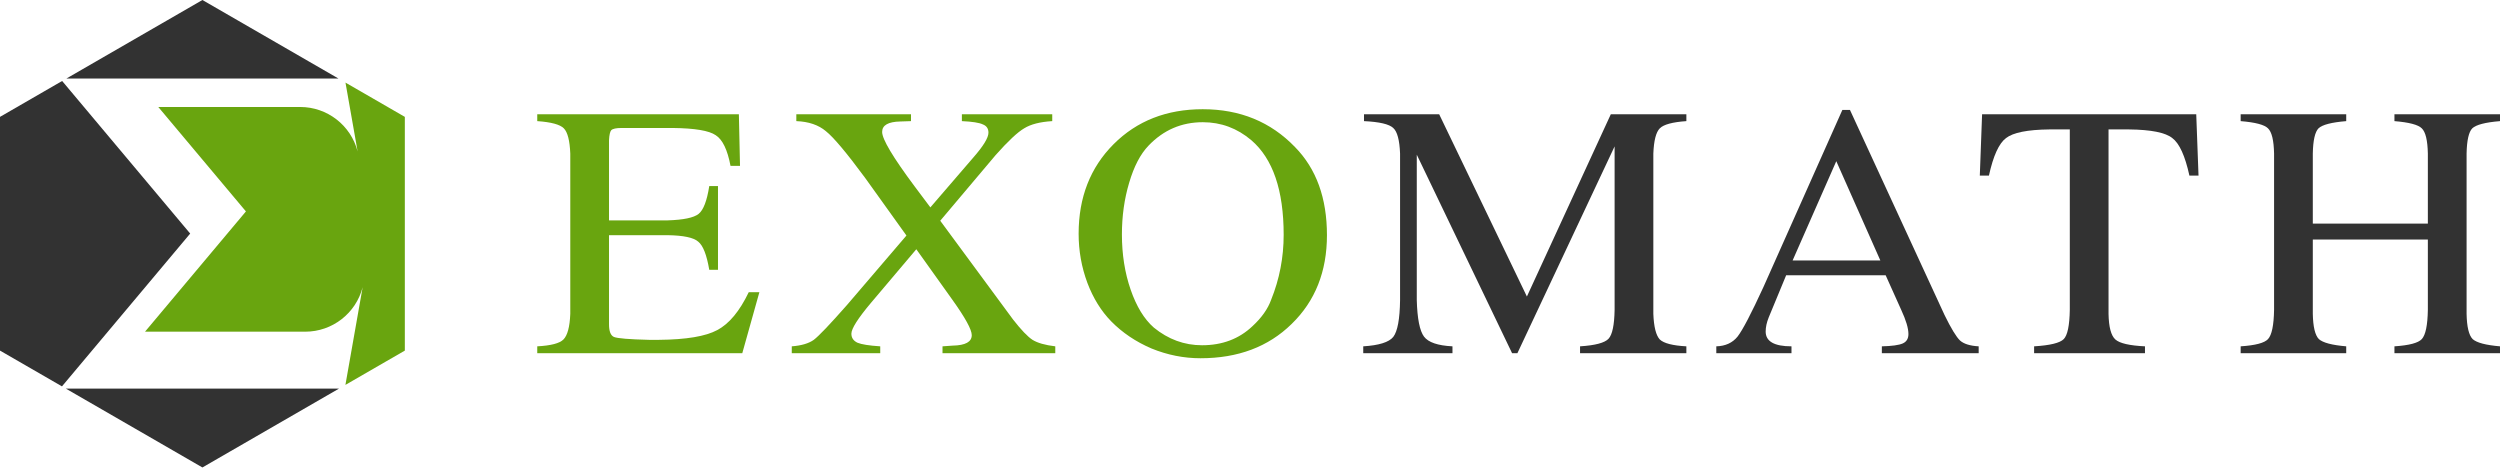
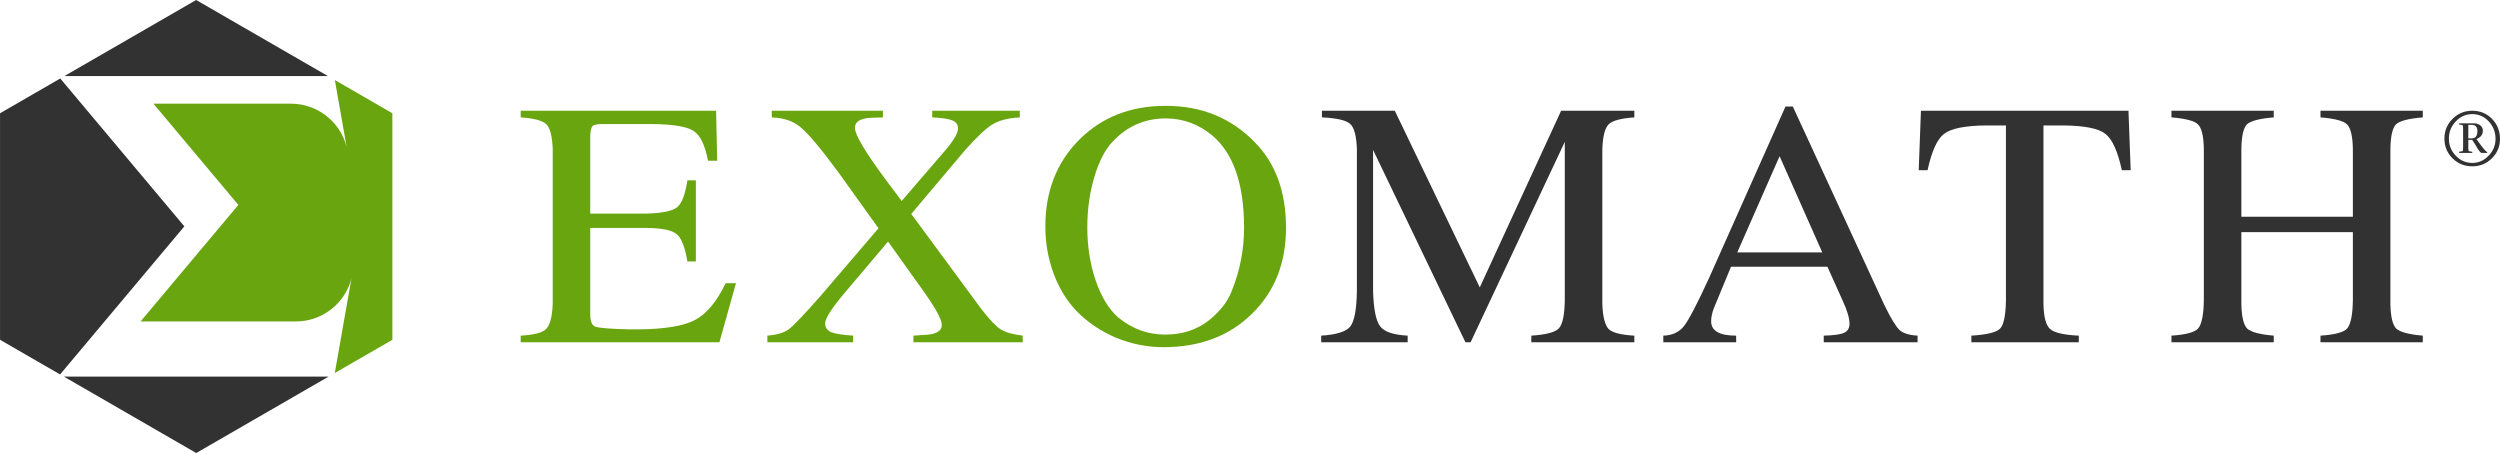
- <svg xmlns="http://www.w3.org/2000/svg" width="2021.314" height="377.953" version="1.1" id="svg46">
-   <defs id="defs22">
-     <marker id="DistanceX" orient="auto" refX="0" refY="0" style="overflow:visible">
-       <path d="M 3,-3 -3,3 M 0,-5 V 5" style="stroke:#000000;stroke-width:0.5" id="path4" />
-     </marker>
-     <pattern height="8" id="Hatch" patternUnits="userSpaceOnUse" width="8" x="0" y="0">
-       <path d="M8 4 l-4,4" linecap="square" stroke="#000000" stroke-width="0.25" id="path7" />
-       <path d="M6 2 l-4,4" linecap="square" stroke="#000000" stroke-width="0.25" id="path9" />
-       <path d="M4 0 l-4,4" linecap="square" stroke="#000000" stroke-width="0.25" id="path11" />
-     </pattern>
-     <symbol id="*MODEL_SPACE" />
-     <symbol id="*PAPER_SPACE" />
-     <symbol id="GENAXEH">
-       <path d="M -3.78,1122.52 H 3.78" style="fill:none;stroke:#000000" id="path16" />
-     </symbol>
-     <symbol id="_ACMFILLEDHALF">
-       <path d="m -3.78,1122.52 h 0.756" style="fill:none;stroke:#000000" id="path19" />
-     </symbol>
-   </defs>
-   <g id="g32" transform="translate(-2180,-330.1884)">
-     <g id="g892">
-       <g id="g882">
-         <path id="path849" style="font-style:normal;font-variant:normal;font-weight:normal;font-stretch:normal;font-size:39.04px;line-height:1.25;font-family:'Nimbus Roman No9 L';-inkscape-font-specification:'Nimbus Roman No9 L';letter-spacing:0px;word-spacing:0px;fill:#69a50f;fill-opacity:1;stroke:none;stroke-width:0.976" d="m 2793.976,566.437 -13.815,49.315 h -165.781 v -5.544 q 16.578,-0.875 21.183,-5.544 4.912,-4.961 5.526,-20.718 V 454.385 q -0.614,-15.757 -5.219,-20.426 -4.605,-4.669 -21.49,-5.836 v -5.544 h 163.018 l 0.921,41.728 h -7.675 q -3.684,-19.551 -11.973,-24.803 -7.982,-5.544 -34.691,-5.836 h -41.445 q -6.447,0 -8.289,1.751 -1.535,1.751 -1.842,8.17 v 64.78 h 47.278 q 19.341,-0.584 25.174,-5.252 5.833,-4.669 8.596,-22.469 h 7.061 v 67.698 h -7.061 q -3.07,-18.092 -8.903,-22.761 -5.526,-4.961 -24.867,-5.252 h -47.278 v 72.075 q 0,8.462 3.991,10.213 4.298,1.751 28.244,2.334 h 8.289 q 32.849,-0.292 46.971,-7.879 14.429,-7.587 25.481,-30.639 z" />
-         <path id="path851" style="font-style:normal;font-variant:normal;font-weight:normal;font-stretch:normal;font-size:39.04px;line-height:1.25;font-family:'Nimbus Roman No9 L';-inkscape-font-specification:'Nimbus Roman No9 L';letter-spacing:0px;word-spacing:0px;fill:#69a50f;fill-opacity:1;stroke:none;stroke-width:0.976" d="m 3030.769,422.578 v 5.544 q -14.736,0.875 -22.718,5.836 -7.982,4.669 -23.025,21.593 l -44.822,53.108 58.944,79.954 q 9.824,12.547 15.657,16.341 6.14,3.793 18.42,5.252 v 5.544 h -91.18 v -5.544 q 7.368,-0.584 8.289,-0.584 15.35,-0.292 15.35,-8.462 0,-6.711 -15.657,-28.597 l -29.165,-40.852 -36.533,43.187 q -15.964,18.967 -15.964,25.095 0,4.961 4.912,7.295 4.912,2.043 18.42,2.918 v 5.544 h -71.531 v -5.544 q 11.666,-0.875 17.806,-5.252 6.14,-4.669 26.709,-28.013 l 48.199,-56.318 -33.463,-46.688 q -22.411,-30.347 -31.621,-37.643 -8.903,-7.587 -23.946,-8.17 v -5.544 h 92.715 v 5.544 l -8.596,0.292 q -14.736,0.292 -14.736,8.462 0,8.754 26.095,43.77 l 12.894,17.216 34.691,-40.269 q 12.28,-14.007 12.28,-20.134 0,-4.961 -4.605,-6.711 -4.298,-2.043 -16.885,-2.626 v -5.544 z" />
-         <path id="path853" style="font-style:normal;font-variant:normal;font-weight:normal;font-stretch:normal;font-size:39.04px;line-height:1.25;font-family:'Nimbus Roman No9 L';-inkscape-font-specification:'Nimbus Roman No9 L';letter-spacing:0px;word-spacing:0px;fill:#69a50f;fill-opacity:1;stroke:none;stroke-width:0.976" d="m 3152.487,418.493 q 45.129,0 74.601,30.639 25.788,26.262 25.788,71.2 0,44.062 -28.551,71.783 -28.244,27.721 -73.68,27.721 -20.262,0 -39.603,-7.879 -19.034,-8.17 -32.542,-21.885 -12.28,-12.547 -19.341,-31.223 -7.061,-18.967 -7.061,-39.685 0,-44.062 28.244,-72.367 28.244,-28.305 72.145,-28.305 z m 0,10.505 q -25.788,0 -43.901,18.967 -9.824,10.213 -15.657,30.056 -5.833,19.551 -5.833,41.728 0,24.22 7.061,44.646 7.061,20.426 18.727,30.639 17.499,14.298 38.989,14.298 24.56,0 40.831,-15.466 11.052,-10.213 15.043,-21.302 10.131,-25.095 10.131,-52.524 0,-53.983 -26.095,-76.452 -17.192,-14.59 -39.296,-14.59 z" />
-         <path id="path855" style="font-style:normal;font-variant:normal;font-weight:normal;font-stretch:normal;font-size:39.04px;line-height:1.25;font-family:'Nimbus Roman No9 L';-inkscape-font-specification:'Nimbus Roman No9 L';letter-spacing:0px;word-spacing:0px;fill:#323232;fill-opacity:1;stroke:none;stroke-width:0.976" d="m 3543.473,422.578 v 5.544 q -16.885,1.167 -21.49,5.836 -4.605,4.669 -5.219,20.426 v 129.56 q 0.614,15.757 5.219,20.718 4.912,4.669 21.49,5.544 v 5.544 h -85.96 v -5.544 q 18.42,-1.167 23.025,-6.128 4.605,-4.961 4.912,-23.344 V 448.549 l -78.592,167.203 h -4.298 L 3325.502,455.26 V 572.856 q 0.614,22.469 5.833,29.472 5.219,7.003 23.025,7.879 v 5.544 h -72.145 v -5.544 q 19.034,-1.167 24.253,-7.587 5.219,-6.711 5.526,-29.764 V 454.385 q -0.614,-16.341 -5.526,-20.718 -4.912,-4.669 -23.639,-5.544 v -5.544 h 60.786 l 70.918,147.36 67.847,-147.36 z" />
-         <path id="path857" style="font-style:normal;font-variant:normal;font-weight:normal;font-stretch:normal;font-size:39.04px;line-height:1.25;font-family:'Nimbus Roman No9 L';-inkscape-font-specification:'Nimbus Roman No9 L';letter-spacing:0px;word-spacing:0px;fill:#323232;fill-opacity:1;stroke:none;stroke-width:0.976" d="m 3779.811,610.207 v 5.544 h -78.285 v -5.544 q 12.28,-0.292 16.885,-2.334 4.605,-2.043 4.605,-7.587 0,-7.003 -5.833,-19.551 l -12.587,-28.013 h -80.434 l -14.122,34.141 q -2.456,6.128 -2.456,11.38 0,11.964 20.876,11.964 v 5.544 h -60.786 v -5.544 q 11.052,-0.292 17.192,-7.879 6.14,-7.879 20.876,-39.977 l 63.856,-143.275 h 6.14 l 76.444,165.744 q 7.982,16.341 12.587,20.718 4.605,4.085 15.043,4.669 z m -150.431,-69.449 h 70.918 l -35.612,-80.246 z" />
-         <path id="path859" style="font-style:normal;font-variant:normal;font-weight:normal;font-stretch:normal;font-size:39.04px;line-height:1.25;font-family:'Nimbus Roman No9 L';-inkscape-font-specification:'Nimbus Roman No9 L';letter-spacing:0px;word-spacing:0px;fill:#323232;fill-opacity:1;stroke:none;stroke-width:0.976" d="m 3914.273,610.207 v 5.544 h -89.645 v -5.544 q 19.341,-1.167 23.946,-5.836 4.605,-4.669 4.912,-23.636 V 434.834 h -16.578 q -26.402,0.292 -34.998,7.003 -8.596,6.42 -13.815,30.347 h -7.368 l 1.842,-49.606 h 173.149 l 1.842,49.606 h -7.368 q -5.219,-23.928 -13.815,-30.347 -8.289,-6.711 -34.998,-7.003 h -16.578 v 149.111 q 0.307,16.049 5.526,20.718 5.219,4.669 23.946,5.544 z" />
-         <path id="path861" style="font-style:normal;font-variant:normal;font-weight:normal;font-stretch:normal;font-size:39.04px;line-height:1.25;font-family:'Nimbus Roman No9 L';-inkscape-font-specification:'Nimbus Roman No9 L';letter-spacing:0px;word-spacing:0px;fill:#323232;fill-opacity:1;stroke:none;stroke-width:0.976" d="m 3991.631,615.751 v -5.544 q 17.806,-1.167 22.104,-5.836 4.605,-4.961 4.912,-23.636 v -126.35 q -0.307,-16.049 -4.912,-20.426 -4.298,-4.377 -22.104,-5.836 v -5.544 h 85.347 v 5.544 q -17.806,1.459 -22.411,5.836 -4.298,4.377 -4.605,20.426 v 56.61 h 93.022 v -56.61 q -0.307,-16.049 -4.912,-20.426 -4.298,-4.377 -22.104,-5.836 v -5.544 h 85.347 v 5.544 q -17.806,1.459 -22.411,5.836 -4.298,4.377 -4.605,20.426 v 129.56 q 0.307,15.757 4.912,20.426 4.912,4.377 22.104,5.836 v 5.544 h -85.347 v -5.544 q 17.806,-1.167 22.104,-5.836 4.605,-4.961 4.912,-23.636 v -56.901 h -93.022 v 60.111 q 0.307,15.757 4.912,20.426 4.912,4.377 22.104,5.836 v 5.544 z" />
+ <svg xmlns="http://www.w3.org/2000/svg" width="2085.7" height="377.95" version="1.1">
+   <g transform="translate(-2180 -330.19)">
+     <g>
+       <path d="m2426.8 598.37h-129.53l81.59-97.235-70.857-84.444h114.74a47.953 47.953 0 0 1 46.43 35.964l-9.818-55.682 47.989 27.706v188.98l-48.039 27.736 13.927-78.986a47.953 47.953 0 0 1-46.43 35.965z" fill="#69a50f" />
+       <g fill="#323232">
+         <path d="m2453.6 393.67h-219.91l109.95-63.482z" />
+         <path d="m2233.3 644.4h220.8l-110.4 63.739z" />
+         <path d="m2230.3 395.65-50.272 29.025v188.98l50.102 28.926 103.67-123.54-103.52-123.37" />
      </g>
-       <g id="g877">
-         <path d="m 2426.775,598.367 h -129.527 l 81.59,-97.235 -70.857,-84.444 h 114.736 a 47.953,47.953 0 0 1 46.43,35.965 l -9.818,-55.682 47.989,27.706 v 188.976 l -48.039,27.735 13.927,-78.986 a 47.953,47.953 0 0 1 -46.43,35.965 z" style="fill:#69a50f;fill-opacity:1;stroke:none;stroke-width:1;stroke-miterlimit:4;stroke-dasharray:none;stroke-opacity:1" id="path24-0-7" />
-         <path d="m 2453.612,393.67 h -219.908 l 109.954,-63.482 z" style="fill:#323232;fill-opacity:1;stroke:none" id="path26-9-9" />
-         <path d="m 2233.259,644.402 h 220.799 l -110.4,63.739 z" style="fill:#323232;fill-opacity:1;stroke:none" id="path28-0-2" />
-         <path d="M 2230.273,395.652 2180,424.677 v 188.976 l 50.102,28.926 103.665,-123.543 -103.52,-123.37" style="fill:#323232;fill-opacity:1;stroke:none" id="path30-5-4" />
+       <g fill="#69a50f">
+         <path d="m2794 566.44-13.815 49.315h-165.78v-5.544q16.578-0.875 21.183-5.544 4.912-4.961 5.526-20.718v-129.56q-0.614-15.757-5.219-20.426-4.605-4.669-21.49-5.836v-5.544h163.02l0.921 41.728h-7.675q-3.684-19.551-11.973-24.803-7.982-5.544-34.691-5.836h-41.445q-6.447 0-8.289 1.751-1.535 1.751-1.842 8.171v64.78h47.278q19.341-0.584 25.174-5.252 5.833-4.669 8.596-22.469h7.061v67.698h-7.061q-3.07-18.092-8.903-22.761-5.526-4.961-24.867-5.252h-47.278v72.075q0 8.462 3.991 10.213 4.298 1.751 28.244 2.334h8.289q32.849-0.292 46.971-7.879 14.429-7.587 25.481-30.639z" />
+         <path d="m3030.8 422.58v5.544q-14.736 0.875-22.718 5.836-7.982 4.669-23.025 21.593l-44.822 53.108 58.944 79.954q9.824 12.547 15.657 16.341 6.14 3.793 18.42 5.252v5.544h-91.18v-5.544q7.368-0.584 8.289-0.584 15.35-0.292 15.35-8.462 0-6.711-15.657-28.597l-29.165-40.852-36.533 43.187q-15.964 18.967-15.964 25.095 0 4.961 4.912 7.295 4.912 2.043 18.42 2.918v5.544h-71.532v-5.544q11.666-0.875 17.806-5.252 6.14-4.669 26.709-28.013l48.199-56.318-33.463-46.688q-22.411-30.347-31.621-37.643-8.903-7.587-23.946-8.17v-5.544h92.715v5.544l-8.596 0.292q-14.736 0.292-14.736 8.462 0 8.754 26.095 43.77l12.894 17.216 34.691-40.269q12.28-14.007 12.28-20.134 0-4.961-4.605-6.711-4.298-2.043-16.885-2.626v-5.544z" />
+         <path d="m3152.5 418.49q45.129 0 74.601 30.639 25.788 26.262 25.788 71.2 0 44.062-28.551 71.783-28.244 27.721-73.68 27.721-20.262 0-39.603-7.879-19.034-8.171-32.542-21.885-12.28-12.548-19.341-31.223-7.061-18.967-7.061-39.685 0-44.062 28.244-72.367t72.146-28.305zm0 10.505q-25.788 0-43.901 18.967-9.824 10.213-15.657 30.056-5.833 19.551-5.833 41.728 0 24.22 7.061 44.646 7.061 20.426 18.727 30.639 17.499 14.298 38.989 14.298 24.56 0 40.831-15.466 11.052-10.213 15.043-21.302 10.131-25.095 10.131-52.524 0-53.983-26.095-76.452-17.192-14.59-39.296-14.59z" />
+       </g>
+       <g fill="#323232">
+         <path d="m3543.5 422.58v5.544q-16.885 1.167-21.49 5.836-4.605 4.669-5.219 20.426v129.56q0.614 15.757 5.219 20.718 4.912 4.669 21.49 5.544v5.544h-85.96v-5.544q18.42-1.167 23.025-6.128t4.912-23.344v-132.19l-78.592 167.2h-4.298l-77.058-160.49v117.6q0.614 22.469 5.833 29.472 5.219 7.003 23.025 7.879v5.544h-72.145v-5.544q19.034-1.167 24.253-7.587 5.219-6.711 5.526-29.764v-118.47q-0.614-16.341-5.526-20.718-4.912-4.669-23.639-5.544v-5.544h60.786l70.918 147.36 67.848-147.36z" />
+         <path d="m3779.8 610.21v5.544h-78.285v-5.544q12.28-0.292 16.885-2.334 4.605-2.043 4.605-7.587 0-7.003-5.833-19.551l-12.587-28.013h-80.434l-14.122 34.141q-2.456 6.128-2.456 11.38 0 11.964 20.876 11.964v5.544h-60.786v-5.544q11.052-0.292 17.192-7.879 6.14-7.879 20.876-39.977l63.856-143.27h6.14l76.444 165.74q7.982 16.341 12.587 20.718 4.605 4.085 15.043 4.669zm-150.43-69.449h70.918l-35.612-80.246z" />
+         <path d="m3914.3 610.21v5.544h-89.645v-5.544q19.341-1.167 23.946-5.836 4.605-4.669 4.912-23.636v-145.9h-16.578q-26.402 0.292-34.998 7.003-8.596 6.42-13.815 30.347h-7.368l1.842-49.606h173.15l1.842 49.606h-7.368q-5.219-23.928-13.815-30.347-8.289-6.711-34.998-7.003h-16.578v149.11q0.307 16.049 5.526 20.718 5.219 4.669 23.946 5.544z" />
+         <path d="m3991.6 615.75v-5.544q17.806-1.167 22.104-5.836 4.605-4.961 4.912-23.636v-126.35q-0.307-16.049-4.912-20.426-4.298-4.377-22.104-5.836v-5.544h85.346v5.544q-17.806 1.459-22.411 5.836-4.298 4.377-4.605 20.426v56.61h93.022v-56.61q-0.307-16.049-4.912-20.426-4.298-4.377-22.104-5.836v-5.544h85.346v5.544q-17.806 1.459-22.411 5.836-4.298 4.377-4.605 20.426v129.56q0.307 15.757 4.912 20.426 4.912 4.377 22.104 5.836v5.544h-85.346v-5.544q17.806-1.167 22.104-5.836 4.605-4.961 4.912-23.636v-56.901h-93.022v60.111q0.307 15.757 4.912 20.426 4.912 4.377 22.104 5.836v5.544z" />
+         <path d="m4231.6 434.07v-1.008h11.997q3.525 0 5.626 1.68 2.169 1.68 2.169 4.502 0 4.838-5.355 6.988l3.864 5.308q2.643 3.628 5.151 5.711v0.538h-4.338q-1.491 0.336-4.677-5.308-0.949-1.747-3.525-5.577h-3.253v6.652q0 2.419 0.474 2.688 0.678 0.336 2.847 0.538v1.008h-10.98v-1.008q2.169-0.202 2.847-0.538 0.474-0.269 0.474-2.688v-16.193q0-2.486-0.474-2.755-0.542-0.269-2.847-0.538zm7.659 0.269v11.288h2.914q2.237 0 3.457-1.545 1.22-1.545 1.22-4.435 0-5.308-4.812-5.308zm3.321-11.758q9.828 0 16.47 6.786 6.643 6.786 6.643 16.798 0 9.407-6.778 16.126-6.71 6.652-16.335 6.652-9.76 0-16.538-6.719-6.71-6.719-6.71-16.395 0-9.743 6.778-16.462 6.778-6.786 16.471-6.786zm0 2.822q-7.998 0-13.759 6.047-5.761 6.047-5.761 14.379t5.761 14.312q5.761 5.98 13.759 5.98 7.795 0 13.556-5.98 5.829-5.98 5.829-14.043 0-8.6-5.694-14.648-5.626-6.047-13.692-6.047z" />
      </g>
    </g>
  </g>
-   <g id="g34" transform="translate(-2180,-330.1884)" />
-   <g id="g44" transform="translate(-2180,-330.1884)" />
</svg>
